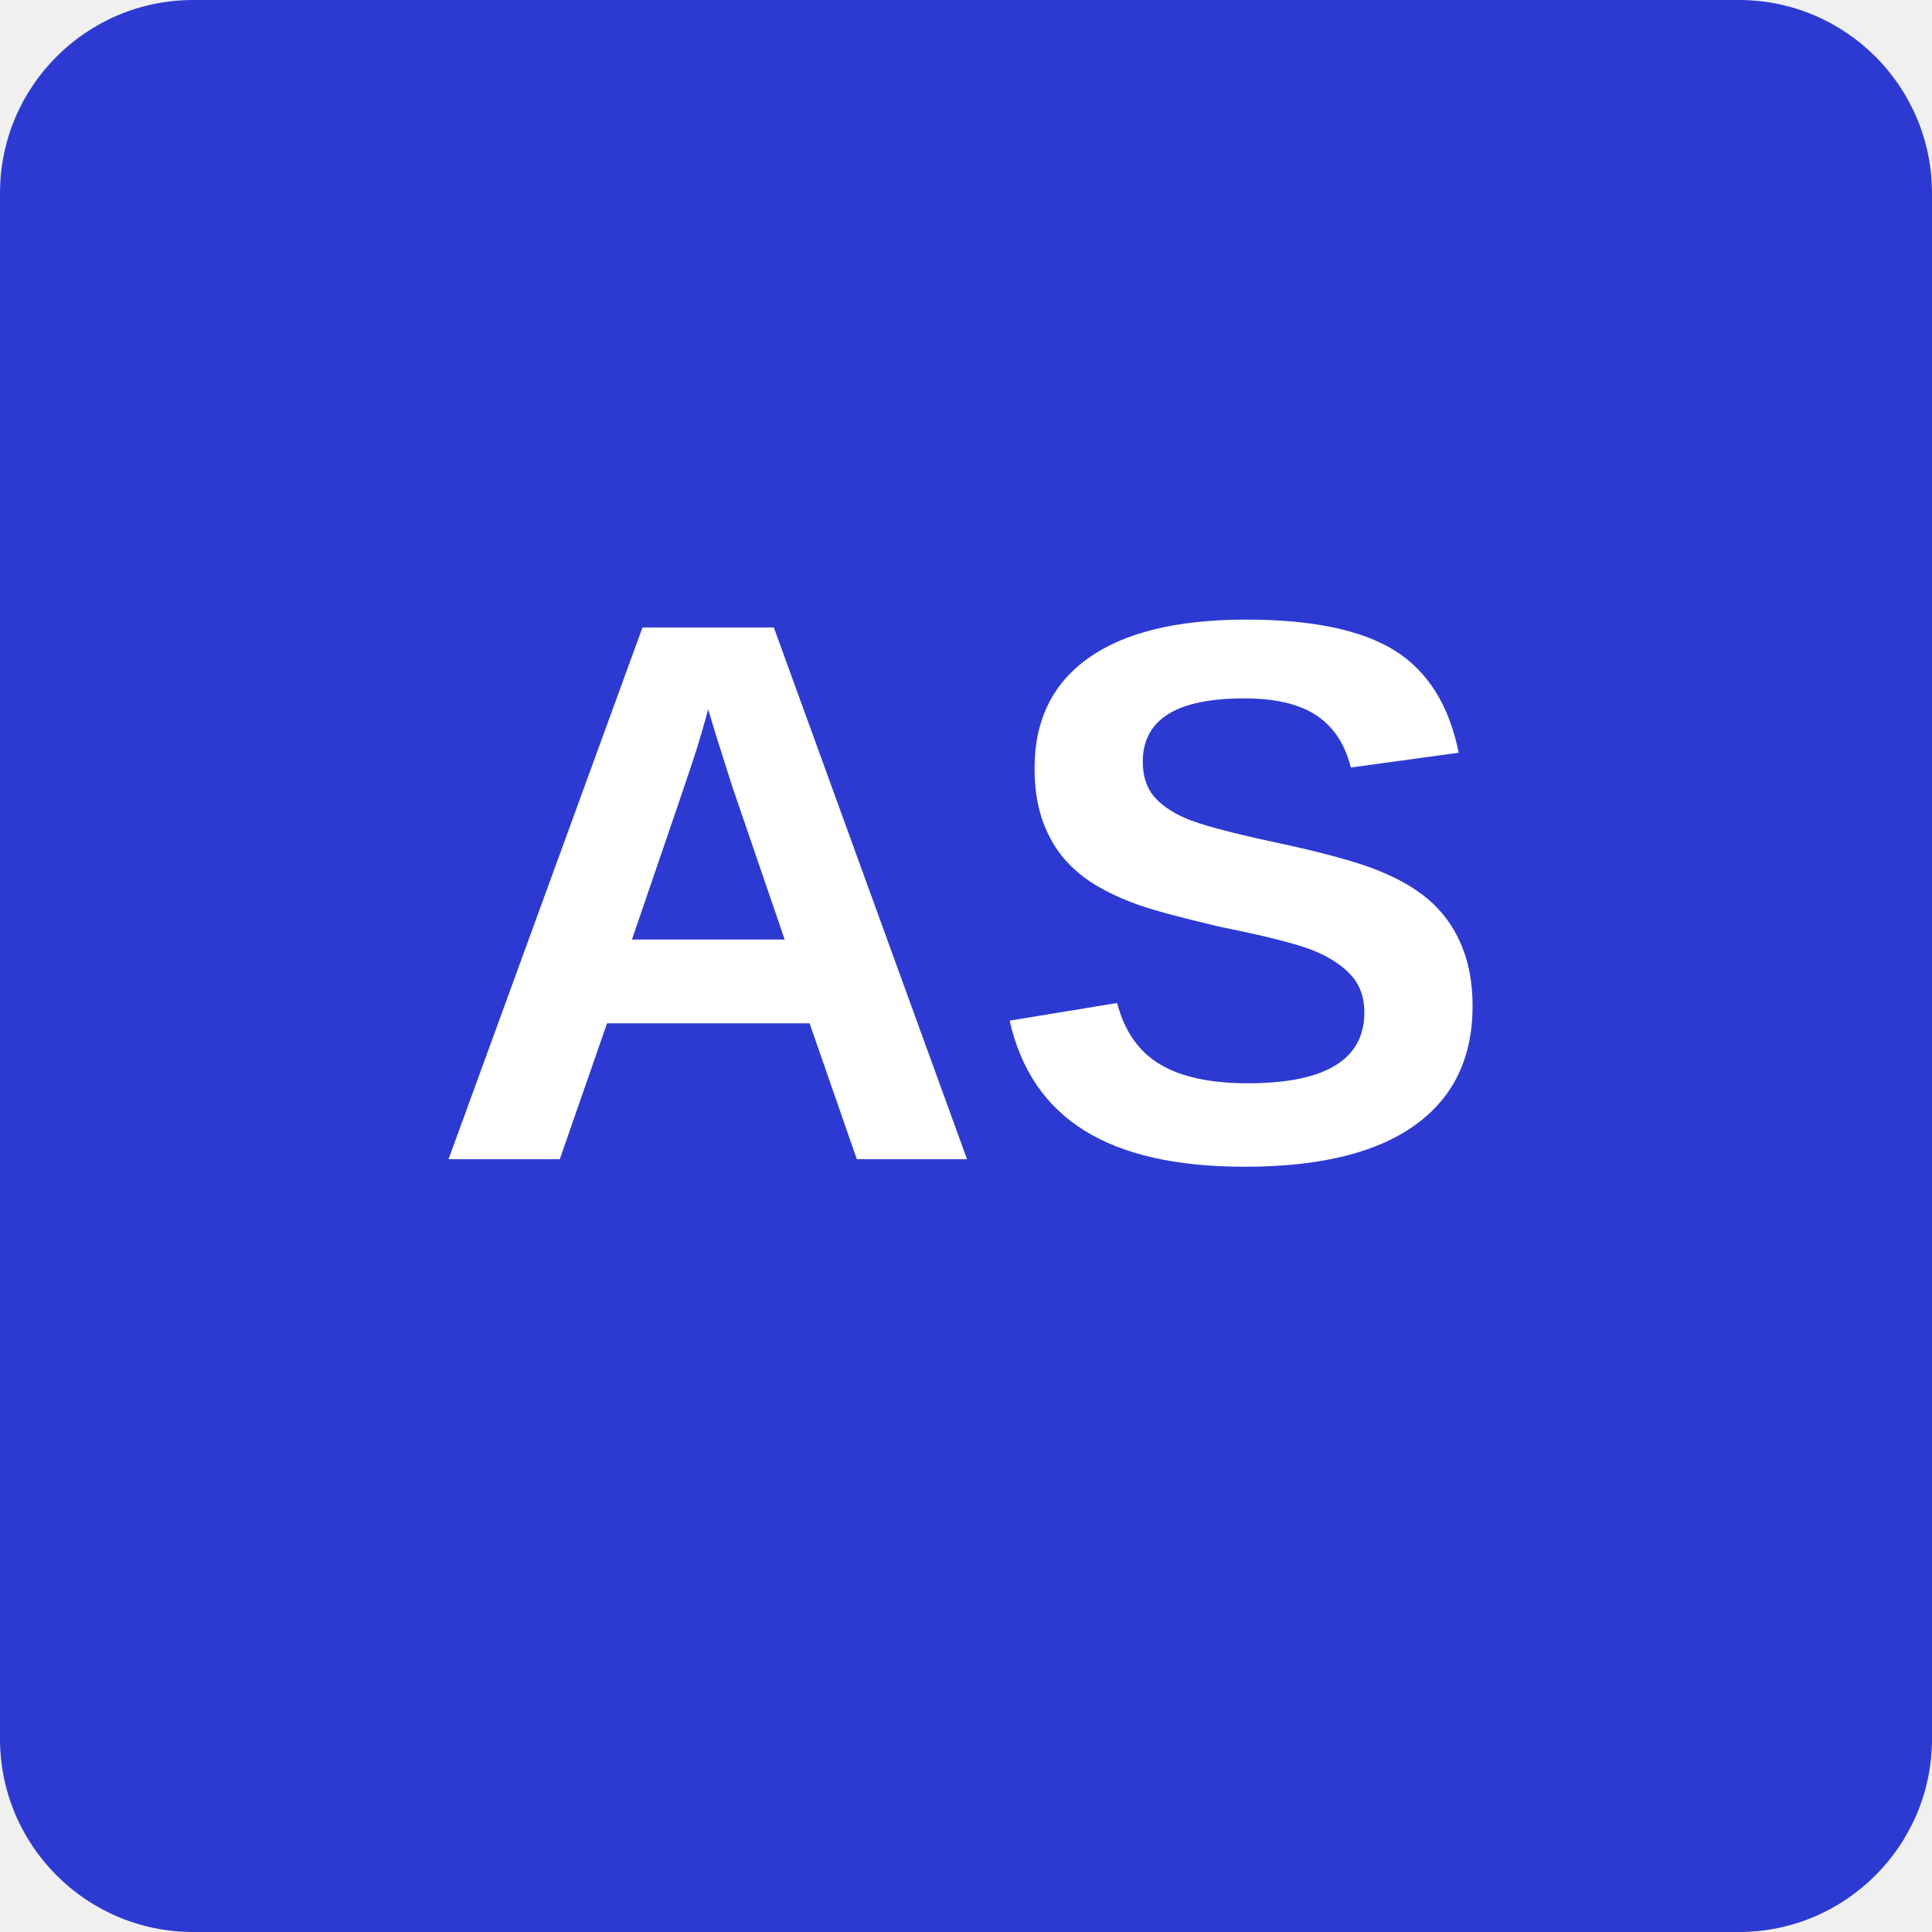
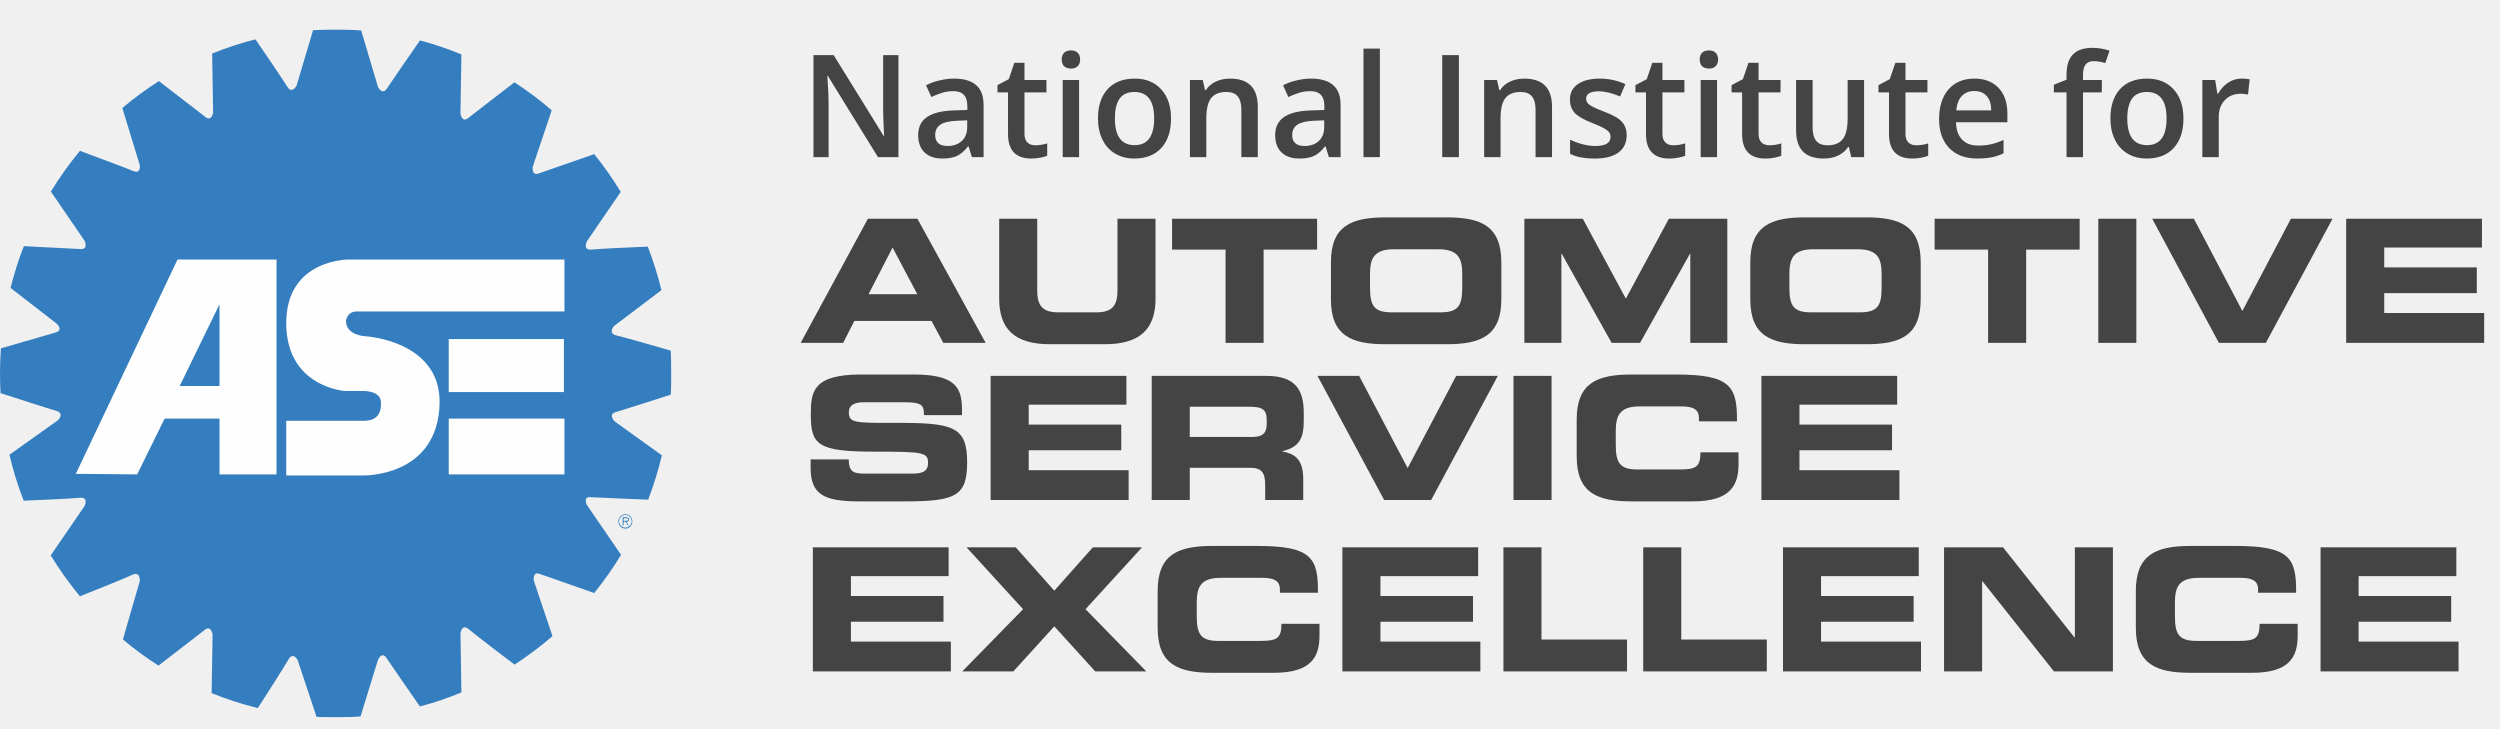
- <svg xmlns="http://www.w3.org/2000/svg" width="200" height="200">
-   <rect width="200" height="200" fill="hsl(235, 65%, 50%)" rx="20" />
-   <text x="100" y="120" font-family="Arial, sans-serif" font-size="80" font-weight="bold" fill="white" text-anchor="middle">AS</text>
+ <svg xmlns="http://www.w3.org/2000/svg" width="175" height="51" viewBox="0 0 175 51" fill="none">
+   <mask id="mask0" mask-type="alpha" maskUnits="userSpaceOnUse" x="0" y="2" width="47" height="49">
+     <path fill-rule="evenodd" clip-rule="evenodd" d="M0 2.06H47V50.217H0V2.06Z" fill="white" />
+   </mask>
+   <g mask="url(#mask0)">
+     <path fill-rule="evenodd" clip-rule="evenodd" d="M23.501 50.217C24.084 50.217 24.663 50.195 25.237 50.151L26.462 46.181C26.462 46.181 26.724 45.566 27.061 46.067C27.353 46.514 28.774 48.562 29.394 49.453C30.382 49.192 31.352 48.864 32.298 48.471L32.233 44.337C32.233 44.337 32.309 43.644 32.796 44.029C33.202 44.386 35.152 45.868 36.017 46.522C36.947 45.921 37.834 45.256 38.673 44.528L37.368 40.647C37.368 40.647 37.256 39.955 37.818 40.186C38.308 40.363 40.576 41.156 41.593 41.512C42.278 40.665 42.907 39.772 43.474 38.837L41.078 35.343C41.078 35.343 40.779 34.728 41.378 34.805C41.895 34.835 44.284 34.932 45.372 34.976C45.76 33.965 46.081 32.928 46.331 31.873L43.027 29.501C43.027 29.501 42.54 29.002 43.102 28.848C43.623 28.699 45.93 27.956 46.955 27.624C46.985 27.136 47 26.647 47 26.158C47 25.614 46.981 25.075 46.946 24.541C45.891 24.237 43.616 23.584 43.103 23.467C42.541 23.313 42.99 22.814 42.99 22.814L46.301 20.31C46.049 19.274 45.729 18.257 45.344 17.264C44.245 17.31 41.891 17.413 41.379 17.472C40.779 17.51 41.079 16.895 41.079 16.895L43.452 13.432C42.892 12.51 42.271 11.627 41.594 10.789C40.588 11.137 38.241 11.949 37.743 12.129C37.181 12.36 37.293 11.668 37.293 11.668L38.621 7.72C37.796 7.007 36.924 6.354 36.012 5.763C35.145 6.428 33.201 7.922 32.796 8.248C32.308 8.632 32.233 7.94 32.233 7.94L32.298 3.811C31.355 3.418 30.387 3.09 29.401 2.828C28.766 3.741 27.385 5.731 27.099 6.172C26.762 6.71 26.462 6.095 26.462 6.095L25.282 2.129C24.689 2.083 24.094 2.06 23.501 2.06C22.971 2.06 22.442 2.079 21.914 2.116L20.764 5.979C20.764 5.979 20.465 6.595 20.127 6.095C19.845 5.632 18.522 3.688 17.885 2.756C16.853 3.014 15.84 3.346 14.852 3.748L14.917 7.901C14.917 7.901 14.805 8.554 14.355 8.17C13.919 7.842 11.976 6.337 11.123 5.677C10.23 6.246 9.374 6.875 8.563 7.561L9.783 11.552C9.783 11.552 9.895 12.205 9.333 11.975C8.849 11.77 6.632 10.944 5.596 10.559C4.851 11.458 4.17 12.411 3.561 13.411L5.922 16.856C5.922 16.856 6.222 17.471 5.622 17.433C5.111 17.403 2.775 17.286 1.669 17.231C1.298 18.183 0.987 19.16 0.738 20.154L3.973 22.659C3.973 22.659 4.461 23.12 3.898 23.274C3.386 23.42 1.123 24.076 0.064 24.383C0.022 24.973 0 25.565 0 26.157C0 26.614 0.014 27.069 0.038 27.521C1.017 27.838 3.438 28.618 3.973 28.77C4.535 28.962 4.048 29.423 4.048 29.423L0.659 31.832C0.918 32.927 1.251 34.003 1.658 35.049C2.759 35.003 5.109 34.9 5.622 34.842C6.222 34.804 5.922 35.419 5.922 35.419L3.551 38.877C4.164 39.881 4.847 40.838 5.597 41.74C6.625 41.332 8.811 40.456 9.295 40.223C9.857 39.993 9.782 40.684 9.782 40.684L8.603 44.763C9.394 45.427 10.226 46.038 11.094 46.592C11.951 45.928 13.883 44.432 14.318 44.105C14.767 43.72 14.88 44.413 14.88 44.413L14.815 48.519C15.867 48.947 16.948 49.296 18.05 49.564C18.66 48.617 19.946 46.608 20.202 46.142C20.54 45.605 20.839 46.219 20.839 46.219L22.158 50.177C22.603 50.203 23.05 50.217 23.501 50.217Z" fill="#347EC0" />
+   </g>
+   <path fill-rule="evenodd" clip-rule="evenodd" d="M24.406 18.167C24.406 18.167 20.037 18.128 20.037 22.614C20.037 27.099 24.142 27.369 24.142 27.369H25.423C25.423 27.369 26.628 27.33 26.666 28.142C26.742 29.457 25.762 29.457 25.385 29.457H20.036V33.284H25.385C25.385 33.284 30.659 33.439 30.772 28.219C30.847 23.85 25.611 23.541 25.611 23.541C25.611 23.541 24.217 23.502 24.217 22.459C24.217 22.459 24.293 21.802 24.971 21.802H39.51V18.167H24.406ZM15.365 21.298L12.578 27.021H15.365V21.298ZM5.307 33.169L12.427 18.167H19.358V33.207H15.365V29.302H11.523L9.602 33.207L5.307 33.169ZM31.412 27.446H39.473V23.734H31.412V27.446ZM31.412 33.207H39.51V29.302H31.412V33.207Z" fill="#FEFEFE" />
+   <path d="M56.048 24H59.024L59.804 22.464H65.204L66.032 24H68.996L64.22 15.312H60.752L56.048 24ZM62.48 17.328L64.208 20.592H60.8L62.48 17.328ZM69.943 20.904C69.943 23.064 71.059 24.096 73.507 24.096H77.323C79.771 24.096 80.887 23.064 80.887 20.904V15.312H78.223V20.328C78.223 21.432 77.827 21.864 76.735 21.864H74.095C73.003 21.864 72.607 21.432 72.607 20.328V15.312H69.943V20.904ZM82.045 17.472H85.789V24H88.453V17.472H92.197V15.312H82.045V17.472ZM93.165 20.952C93.165 23.496 94.593 24.096 96.993 24.096H101.265C103.665 24.096 105.093 23.496 105.093 20.952V18.36C105.093 15.816 103.665 15.216 101.265 15.216H96.993C94.593 15.216 93.165 15.816 93.165 18.36V20.952ZM95.901 19.188C95.901 18.108 96.165 17.448 97.569 17.448H100.689C102.093 17.448 102.357 18.108 102.357 19.188V20.124C102.357 21.384 102.093 21.864 100.833 21.864H97.425C96.165 21.864 95.901 21.384 95.901 20.124V19.188ZM106.705 24H109.297V17.76H109.321L112.813 24H114.805L118.297 17.76H118.321V24H120.913V15.312H116.821L113.809 20.904L110.797 15.312H106.705V24ZM122.521 20.952C122.521 23.496 123.949 24.096 126.349 24.096H130.621C133.021 24.096 134.449 23.496 134.449 20.952V18.36C134.449 15.816 133.021 15.216 130.621 15.216H126.349C123.949 15.216 122.521 15.816 122.521 18.36V20.952ZM125.257 19.188C125.257 18.108 125.521 17.448 126.925 17.448H130.045C131.449 17.448 131.713 18.108 131.713 19.188V20.124C131.713 21.384 131.449 21.864 130.189 21.864H126.781C125.521 21.864 125.257 21.384 125.257 20.124V19.188ZM135.424 17.472H139.168V24H141.832V17.472H145.576V15.312H135.424V17.472ZM146.88 24H149.544V15.312H146.88V24ZM155.322 24H158.61L163.278 15.312H160.362L156.966 21.768L153.57 15.312H150.654L155.322 24ZM164.232 24H173.892V21.912H166.896V20.52H173.376V18.72H166.896V17.328H173.736V15.312H164.232V24ZM56.744 32.756C56.744 34.64 57.716 35.096 60.14 35.096H63.368C66.908 35.096 67.7 34.712 67.7 32.372C67.7 29.84 66.74 29.588 62.6 29.6C59.744 29.612 59.42 29.588 59.42 28.832C59.42 28.364 59.828 28.16 60.428 28.16H63.38C64.604 28.16 64.676 28.424 64.676 29.06H67.34V28.784C67.34 27.26 67.052 26.216 63.98 26.216H60.26C56.9 26.216 56.756 27.428 56.756 29C56.756 31.136 57.212 31.616 61.22 31.616C64.652 31.616 64.964 31.664 64.964 32.42C64.964 33.092 64.388 33.152 63.824 33.152H60.56C59.792 33.152 59.42 33.08 59.408 32.156H56.744V32.756ZM69.345 35H79.005V32.912H72.009V31.52H78.489V29.72H72.009V28.328H78.849V26.312H69.345V35ZM83.283 28.472H87.447C88.287 28.472 88.671 28.616 88.671 29.384V29.672C88.671 30.296 88.407 30.584 87.687 30.584H83.283V28.472ZM80.619 35H83.283V32.744H87.471C88.299 32.744 88.563 33.044 88.563 33.956V35H91.227V33.524C91.227 32.096 90.567 31.748 89.775 31.604V31.58C90.999 31.292 91.263 30.608 91.263 29.444V28.892C91.263 27.332 90.711 26.312 88.659 26.312H80.619V35ZM96.892 35H100.18L104.848 26.312H101.932L98.536 32.768L95.14 26.312H92.224L96.892 35ZM105.946 35H108.61V26.312H105.946V35ZM110.368 31.952C110.368 34.496 111.796 35.096 114.196 35.096H118.492C121.168 35.096 121.696 33.944 121.696 32.48V31.664H119.032C119.032 32.744 118.672 32.864 117.472 32.864H114.628C113.368 32.864 113.104 32.384 113.104 31.124V30.188C113.104 29.108 113.368 28.448 114.772 28.448H117.676C118.468 28.448 118.924 28.628 118.924 29.252V29.492H121.588C121.612 27.032 121.12 26.216 117.328 26.216H114.196C111.796 26.216 110.368 26.816 110.368 29.36V31.952ZM123.298 35H132.958V32.912H125.962V31.52H132.442V29.72H125.962V28.328H132.802V26.312H123.298V35ZM56.9 47H66.56V44.912H59.564V43.52H66.044V41.72H59.564V40.328H66.404V38.312H56.9V47ZM67.357 47H70.933L73.801 43.844L76.669 47H80.245L75.985 42.644L79.945 38.312H76.501L73.801 41.348L71.101 38.312H67.657L71.617 42.644L67.357 47ZM81.036 43.952C81.036 46.496 82.464 47.096 84.864 47.096H89.16C91.836 47.096 92.364 45.944 92.364 44.48V43.664H89.7C89.7 44.744 89.34 44.864 88.14 44.864H85.296C84.036 44.864 83.772 44.384 83.772 43.124V42.188C83.772 41.108 84.036 40.448 85.44 40.448H88.344C89.136 40.448 89.592 40.628 89.592 41.252V41.492H92.256C92.28 39.032 91.788 38.216 87.996 38.216H84.864C82.464 38.216 81.036 38.816 81.036 41.36V43.952ZM93.966 47H103.626V44.912H96.63V43.52H103.11V41.72H96.63V40.328H103.47V38.312H93.966V47ZM105.24 47H113.892V44.768H107.904V38.312H105.24V47ZM115.025 47H123.677V44.768H117.689V38.312H115.025V47ZM124.81 47H134.47V44.912H127.474V43.52H133.954V41.72H127.474V40.328H134.314V38.312H124.81V47ZM136.084 47H138.748V40.688H138.772L143.776 47H147.904V38.312H145.24V44.624H145.216L140.212 38.312H136.084V47ZM149.509 43.952C149.509 46.496 150.937 47.096 153.337 47.096H157.633C160.309 47.096 160.837 45.944 160.837 44.48V43.664H158.173C158.173 44.744 157.813 44.864 156.613 44.864H153.769C152.509 44.864 152.245 44.384 152.245 43.124V42.188C152.245 41.108 152.509 40.448 153.913 40.448H156.817C157.609 40.448 158.065 40.628 158.065 41.252V41.492H160.729C160.753 39.032 160.261 38.216 156.469 38.216H153.337C150.937 38.216 149.509 38.816 149.509 41.36V43.952ZM162.439 47H172.099V44.912H165.103V43.52H171.583V41.72H165.103V40.328H171.943V38.312H162.439V47Z" fill="#444444" />
+   <path d="M62.89 11H61.459L57.948 5.312H57.909L57.934 5.629C57.979 6.234 58.002 6.788 58.002 7.289V11H56.942V3.861H58.358L61.859 9.521H61.889C61.882 9.446 61.869 9.174 61.85 8.705C61.83 8.233 61.82 7.865 61.82 7.602V3.861H62.89V11ZM68.031 11L67.802 10.248H67.763C67.502 10.577 67.24 10.801 66.977 10.922C66.713 11.039 66.374 11.098 65.961 11.098C65.43 11.098 65.015 10.954 64.716 10.668C64.42 10.382 64.272 9.976 64.272 9.452C64.272 8.896 64.478 8.476 64.892 8.192C65.305 7.909 65.935 7.755 66.781 7.729L67.714 7.699V7.411C67.714 7.066 67.632 6.809 67.47 6.64C67.31 6.467 67.061 6.381 66.723 6.381C66.446 6.381 66.181 6.422 65.927 6.503C65.673 6.584 65.429 6.68 65.194 6.791L64.823 5.971C65.116 5.818 65.437 5.702 65.785 5.624C66.133 5.543 66.462 5.502 66.772 5.502C67.458 5.502 67.976 5.652 68.324 5.951C68.676 6.251 68.852 6.721 68.852 7.362V11H68.031ZM66.322 10.219C66.739 10.219 67.073 10.103 67.323 9.872C67.577 9.638 67.704 9.311 67.704 8.891V8.422L67.011 8.451C66.47 8.471 66.076 8.562 65.829 8.725C65.585 8.884 65.463 9.13 65.463 9.462C65.463 9.703 65.534 9.89 65.678 10.023C65.821 10.154 66.036 10.219 66.322 10.219ZM72.465 10.17C72.745 10.17 73.025 10.126 73.305 10.038V10.902C73.178 10.958 73.013 11.003 72.811 11.039C72.613 11.078 72.406 11.098 72.191 11.098C71.104 11.098 70.561 10.525 70.561 9.379V6.469H69.823V5.961L70.614 5.541L71.005 4.398H71.713V5.6H73.251V6.469H71.713V9.359C71.713 9.636 71.781 9.841 71.918 9.975C72.058 10.105 72.24 10.17 72.465 10.17ZM75.536 11H74.389V5.6H75.536V11ZM74.32 4.169C74.32 3.964 74.376 3.806 74.486 3.695C74.6 3.585 74.761 3.529 74.97 3.529C75.171 3.529 75.328 3.585 75.439 3.695C75.552 3.806 75.609 3.964 75.609 4.169C75.609 4.364 75.552 4.519 75.439 4.633C75.328 4.743 75.171 4.799 74.97 4.799C74.761 4.799 74.6 4.743 74.486 4.633C74.376 4.519 74.32 4.364 74.32 4.169ZM81.972 8.29C81.972 9.172 81.745 9.861 81.293 10.355C80.841 10.85 80.211 11.098 79.403 11.098C78.899 11.098 78.453 10.984 78.065 10.756C77.678 10.528 77.38 10.201 77.172 9.774C76.963 9.348 76.859 8.853 76.859 8.29C76.859 7.414 77.084 6.731 77.533 6.239C77.982 5.748 78.616 5.502 79.433 5.502C80.214 5.502 80.832 5.754 81.288 6.259C81.744 6.76 81.972 7.437 81.972 8.29ZM78.041 8.29C78.041 9.537 78.502 10.16 79.423 10.16C80.334 10.16 80.79 9.537 80.79 8.29C80.79 7.056 80.331 6.439 79.413 6.439C78.931 6.439 78.581 6.599 78.363 6.918C78.148 7.237 78.041 7.694 78.041 8.29ZM88.046 11H86.894V7.68C86.894 7.263 86.809 6.952 86.64 6.747C86.474 6.542 86.208 6.439 85.844 6.439C85.359 6.439 85.004 6.583 84.779 6.869C84.555 7.156 84.442 7.636 84.442 8.31V11H83.295V5.6H84.193L84.355 6.308H84.413C84.576 6.05 84.807 5.852 85.106 5.712C85.406 5.572 85.738 5.502 86.103 5.502C87.398 5.502 88.046 6.161 88.046 7.479V11ZM93.022 11L92.792 10.248H92.753C92.493 10.577 92.231 10.801 91.967 10.922C91.703 11.039 91.365 11.098 90.951 11.098C90.421 11.098 90.005 10.954 89.706 10.668C89.41 10.382 89.262 9.976 89.262 9.452C89.262 8.896 89.468 8.476 89.882 8.192C90.295 7.909 90.925 7.755 91.772 7.729L92.704 7.699V7.411C92.704 7.066 92.623 6.809 92.46 6.64C92.3 6.467 92.051 6.381 91.713 6.381C91.436 6.381 91.171 6.422 90.917 6.503C90.663 6.584 90.419 6.68 90.185 6.791L89.814 5.971C90.106 5.818 90.427 5.702 90.775 5.624C91.124 5.543 91.453 5.502 91.762 5.502C92.449 5.502 92.966 5.652 93.314 5.951C93.666 6.251 93.842 6.721 93.842 7.362V11H93.022ZM91.312 10.219C91.729 10.219 92.063 10.103 92.314 9.872C92.567 9.638 92.694 9.311 92.694 8.891V8.422L92.001 8.451C91.461 8.471 91.067 8.562 90.819 8.725C90.575 8.884 90.453 9.13 90.453 9.462C90.453 9.703 90.525 9.89 90.668 10.023C90.811 10.154 91.026 10.219 91.312 10.219ZM96.591 11H95.443V3.402H96.591V11ZM100.956 11V3.861H102.123V11H100.956ZM108.642 11H107.489V7.68C107.489 7.263 107.405 6.952 107.235 6.747C107.069 6.542 106.804 6.439 106.439 6.439C105.954 6.439 105.6 6.583 105.375 6.869C105.15 7.156 105.038 7.636 105.038 8.31V11H103.891V5.6H104.789L104.95 6.308H105.009C105.172 6.05 105.403 5.852 105.702 5.712C106.002 5.572 106.334 5.502 106.698 5.502C107.994 5.502 108.642 6.161 108.642 7.479V11ZM113.866 9.462C113.866 9.989 113.674 10.395 113.29 10.678C112.906 10.958 112.356 11.098 111.64 11.098C110.92 11.098 110.342 10.989 109.906 10.771V9.779C110.541 10.072 111.132 10.219 111.679 10.219C112.385 10.219 112.738 10.005 112.738 9.579C112.738 9.442 112.699 9.328 112.621 9.237C112.543 9.146 112.414 9.052 112.235 8.954C112.056 8.856 111.807 8.746 111.488 8.622C110.867 8.381 110.445 8.14 110.224 7.899C110.006 7.659 109.896 7.346 109.896 6.962C109.896 6.5 110.082 6.142 110.453 5.888C110.827 5.631 111.335 5.502 111.977 5.502C112.611 5.502 113.212 5.631 113.778 5.888L113.407 6.752C112.825 6.511 112.335 6.391 111.938 6.391C111.332 6.391 111.029 6.563 111.029 6.908C111.029 7.077 111.107 7.221 111.264 7.338C111.423 7.455 111.768 7.616 112.299 7.821C112.745 7.994 113.069 8.152 113.271 8.295C113.472 8.438 113.622 8.604 113.72 8.793C113.817 8.979 113.866 9.201 113.866 9.462ZM117.123 10.17C117.403 10.17 117.683 10.126 117.963 10.038V10.902C117.836 10.958 117.672 11.003 117.47 11.039C117.271 11.078 117.064 11.098 116.85 11.098C115.762 11.098 115.219 10.525 115.219 9.379V6.469H114.481V5.961L115.272 5.541L115.663 4.398H116.371V5.6H117.909V6.469H116.371V9.359C116.371 9.636 116.439 9.841 116.576 9.975C116.716 10.105 116.898 10.17 117.123 10.17ZM120.194 11H119.047V5.6H120.194V11ZM118.979 4.169C118.979 3.964 119.034 3.806 119.145 3.695C119.258 3.585 119.42 3.529 119.628 3.529C119.83 3.529 119.986 3.585 120.097 3.695C120.211 3.806 120.268 3.964 120.268 4.169C120.268 4.364 120.211 4.519 120.097 4.633C119.986 4.743 119.83 4.799 119.628 4.799C119.42 4.799 119.258 4.743 119.145 4.633C119.034 4.519 118.979 4.364 118.979 4.169ZM123.852 10.17C124.132 10.17 124.411 10.126 124.691 10.038V10.902C124.564 10.958 124.4 11.003 124.198 11.039C124 11.078 123.793 11.098 123.578 11.098C122.491 11.098 121.947 10.525 121.947 9.379V6.469H121.21V5.961L122.001 5.541L122.392 4.398H123.1V5.6H124.638V6.469H123.1V9.359C123.1 9.636 123.168 9.841 123.305 9.975C123.445 10.105 123.627 10.17 123.852 10.17ZM129.584 11L129.423 10.292H129.364C129.205 10.543 128.977 10.74 128.681 10.883C128.388 11.026 128.052 11.098 127.675 11.098C127.021 11.098 126.532 10.935 126.21 10.609C125.888 10.284 125.727 9.791 125.727 9.13V5.6H126.884V8.93C126.884 9.343 126.968 9.654 127.138 9.862C127.307 10.067 127.572 10.17 127.934 10.17C128.415 10.17 128.769 10.027 128.993 9.74C129.221 9.451 129.335 8.967 129.335 8.29V5.6H130.487V11H129.584ZM134.135 10.17C134.415 10.17 134.695 10.126 134.975 10.038V10.902C134.848 10.958 134.683 11.003 134.481 11.039C134.283 11.078 134.076 11.098 133.861 11.098C132.774 11.098 132.23 10.525 132.23 9.379V6.469H131.493V5.961L132.284 5.541L132.675 4.398H133.383V5.6H134.921V6.469H133.383V9.359C133.383 9.636 133.451 9.841 133.588 9.975C133.728 10.105 133.91 10.17 134.135 10.17ZM138.417 11.098C137.577 11.098 136.92 10.854 136.444 10.365C135.972 9.874 135.736 9.198 135.736 8.339C135.736 7.457 135.956 6.763 136.396 6.259C136.835 5.754 137.439 5.502 138.207 5.502C138.92 5.502 139.483 5.718 139.896 6.151C140.31 6.584 140.517 7.18 140.517 7.938V8.559H136.918C136.934 9.083 137.076 9.486 137.343 9.77C137.61 10.05 137.986 10.19 138.471 10.19C138.79 10.19 139.086 10.16 139.359 10.102C139.636 10.04 139.932 9.939 140.248 9.799V10.731C139.968 10.865 139.685 10.959 139.398 11.015C139.112 11.07 138.785 11.098 138.417 11.098ZM138.207 6.371C137.842 6.371 137.549 6.487 137.328 6.718C137.11 6.949 136.98 7.286 136.938 7.729H139.389C139.382 7.283 139.275 6.946 139.066 6.718C138.858 6.487 138.572 6.371 138.207 6.371ZM147.128 6.469H145.81V11H144.657V6.469H143.769V5.932L144.657 5.58V5.229C144.657 4.59 144.807 4.118 145.106 3.812C145.406 3.503 145.863 3.349 146.479 3.349C146.882 3.349 147.279 3.415 147.67 3.549L147.367 4.418C147.084 4.327 146.814 4.281 146.557 4.281C146.296 4.281 146.106 4.363 145.985 4.525C145.868 4.685 145.81 4.926 145.81 5.248V5.6H147.128V6.469ZM152.841 8.29C152.841 9.172 152.615 9.861 152.162 10.355C151.71 10.85 151.08 11.098 150.272 11.098C149.768 11.098 149.322 10.984 148.935 10.756C148.547 10.528 148.249 10.201 148.041 9.774C147.833 9.348 147.729 8.853 147.729 8.29C147.729 7.414 147.953 6.731 148.402 6.239C148.852 5.748 149.485 5.502 150.302 5.502C151.083 5.502 151.701 5.754 152.157 6.259C152.613 6.76 152.841 7.437 152.841 8.29ZM148.91 8.29C148.91 9.537 149.371 10.16 150.292 10.16C151.203 10.16 151.659 9.537 151.659 8.29C151.659 7.056 151.2 6.439 150.282 6.439C149.8 6.439 149.451 6.599 149.232 6.918C149.018 7.237 148.91 7.694 148.91 8.29ZM156.903 5.502C157.134 5.502 157.325 5.518 157.475 5.551L157.362 6.62C157.2 6.581 157.03 6.562 156.854 6.562C156.396 6.562 156.023 6.711 155.736 7.011C155.453 7.31 155.312 7.699 155.312 8.178V11H154.164V5.6H155.062L155.214 6.552H155.272C155.451 6.229 155.684 5.974 155.971 5.785C156.26 5.596 156.571 5.502 156.903 5.502Z" fill="#444444" />
+   <path fill-rule="evenodd" clip-rule="evenodd" d="M43.766 36.455C43.833 36.455 43.97 36.477 43.97 36.364C43.97 36.273 43.879 36.273 43.811 36.273H43.652V36.455H43.766ZM44.015 36.773H43.947L43.788 36.523H43.652V36.773H43.584V36.205H43.833C43.879 36.205 43.924 36.227 43.969 36.25C44.015 36.273 44.038 36.319 44.038 36.364C44.038 36.477 43.947 36.523 43.856 36.523L44.015 36.773ZM44.219 36.5C44.219 36.25 44.015 36.046 43.788 36.046C43.538 36.046 43.335 36.249 43.334 36.5C43.334 36.727 43.538 36.932 43.788 36.932C44.015 36.932 44.219 36.727 44.219 36.5ZM43.289 36.5C43.289 36.227 43.493 36 43.788 36C44.06 36 44.264 36.227 44.264 36.5C44.264 36.773 44.06 37 43.788 37C43.493 37 43.289 36.773 43.289 36.5Z" fill="#347EC0" />
</svg>
